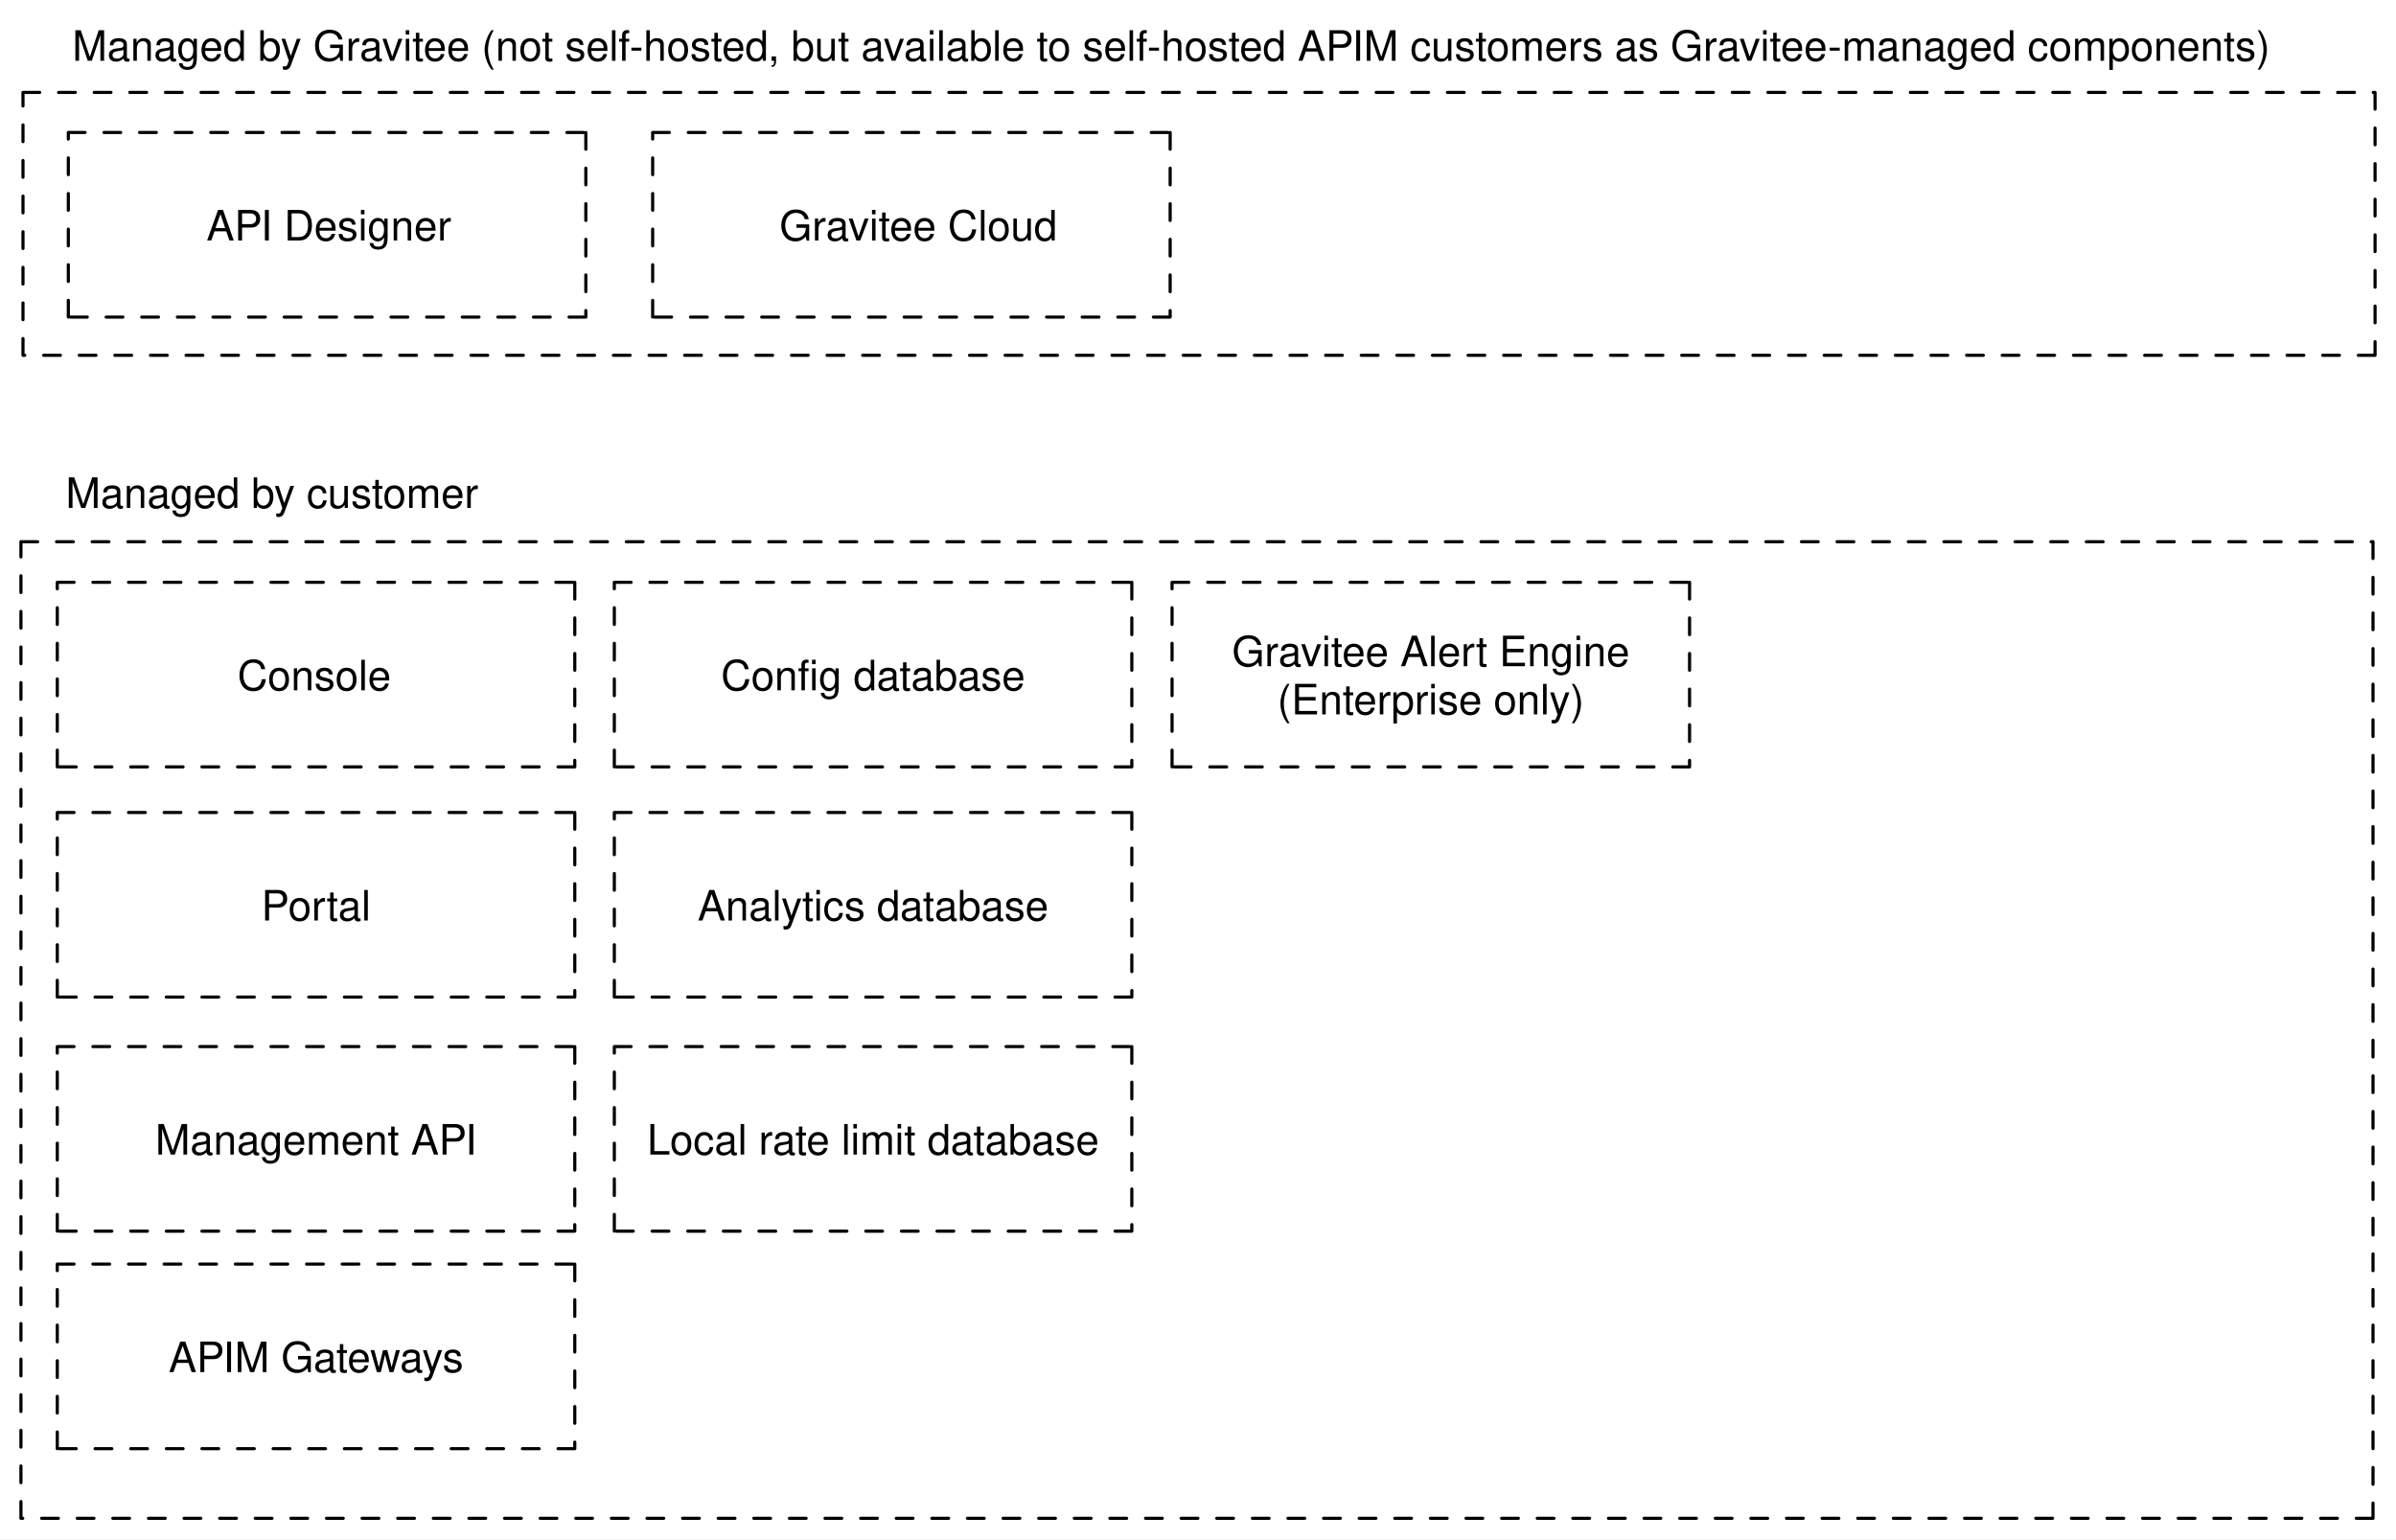
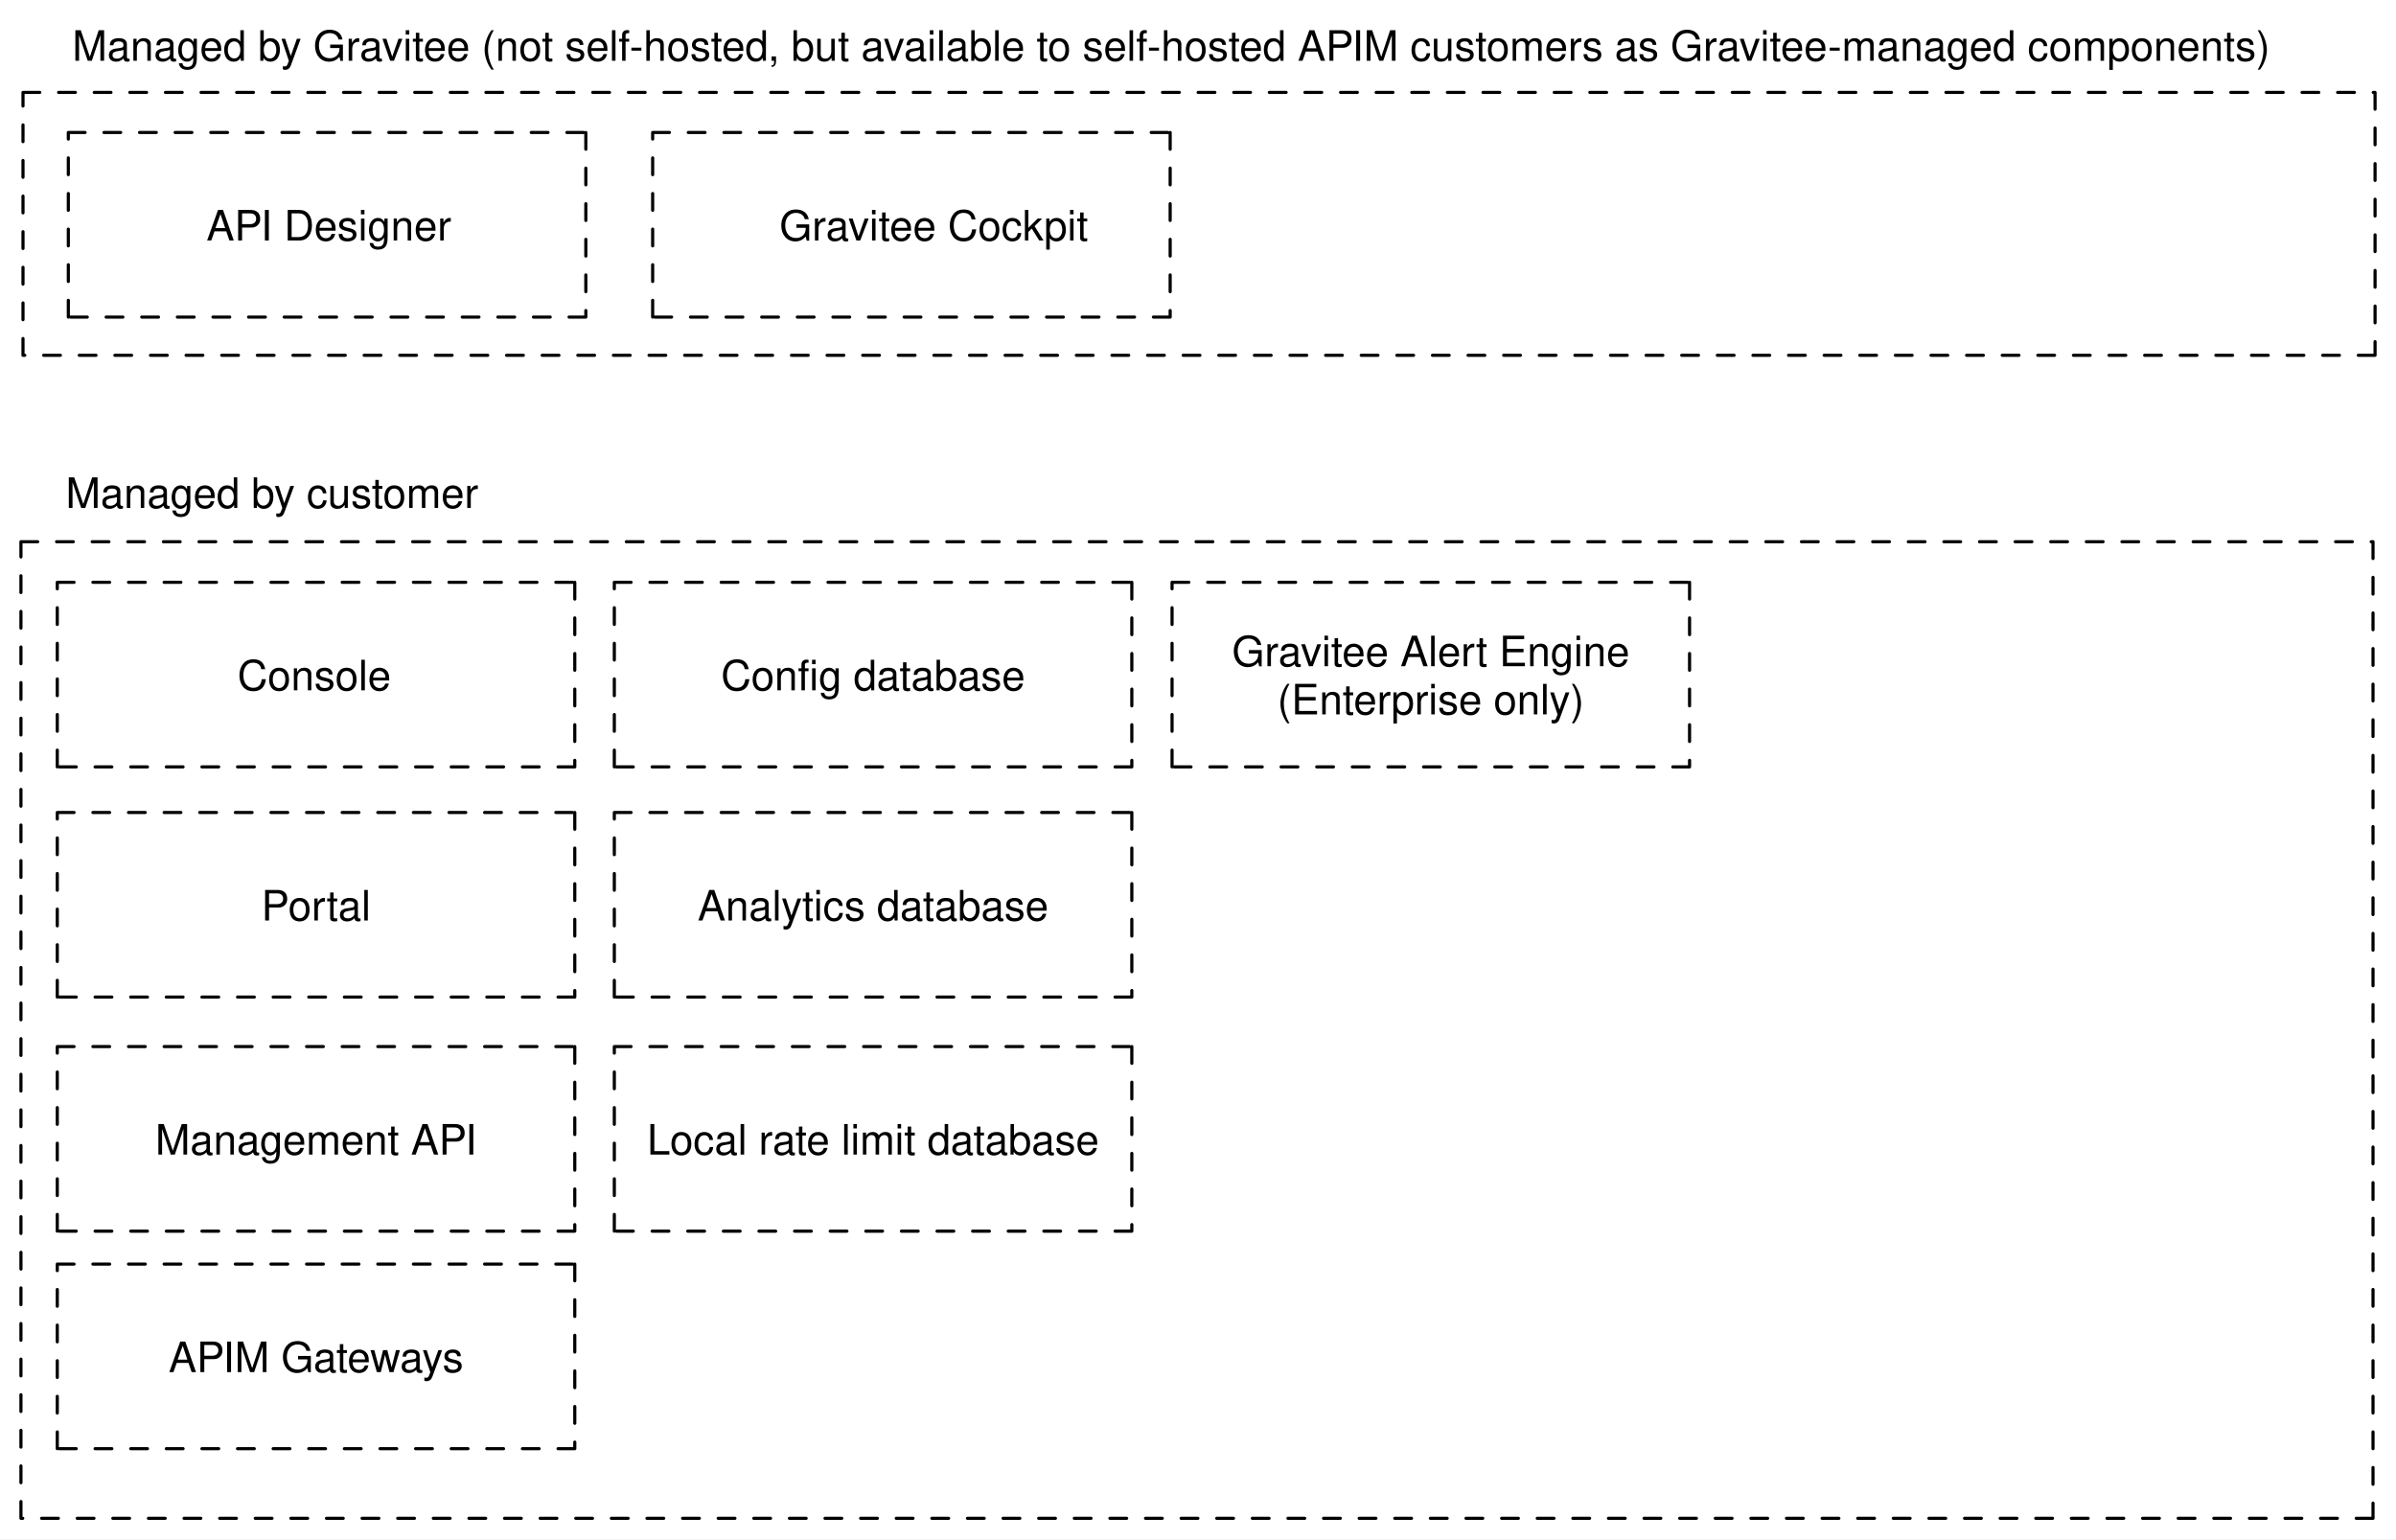
<svg xmlns="http://www.w3.org/2000/svg" version="1.1" viewBox="0 0 1143.836 734.898" width="2287.672" height="1469.797">
  
  eyJ2ZXJzaW9uIjoiMSIsImVuY29kaW5nIjoiYnN0cmluZyIsImNvbXByZXNzZWQiOnRydWUsImVuY29kZWQiOiJ4nN1cXFlz2khcdTAwMTd9z69QeV7mq4o1vS/zZtZ4N+DBdma+cskgQCAkWVx1MDAxMmCcyn+fXHUwMDE2dlglXHUwMDFiXGLIyvjBXHUwMDE1qyX17e5z7j33qjvfPmnaQTj2zIM/tVx1MDAwM/OpYdhW0zdGXHUwMDA3n6PrQ9NcdTAwMGYs11FNaPJ34Fx1MDAwZfzG5M5OXHUwMDE4esGff/xheJ7etsJcdTAwMDfX7elccrf/8phpm33TXHRcdTAwMDN149/qb037Nvk915FvNkLDadvm5IFJ06wvzPny1Vx1MDAwYteZ9Fx1MDAwYqnkTHJMwPRcdTAwMGUrKKj+QrOpmluGXHUwMDFkmLOW6NLByWmR2HdcdTAwMTXjrtc9w4fg/uaiXHUwMDFjPM26bVm2XVx1MDAwYsf2y6iMRmfgz1x1MDAxOVx1MDAxNYS+2zNvrGbYiXpfuj59rmlcdTAwMDRcdTAwMWRlwLTZd1x1MDAwN+2OY1x1MDAwNtFcZswsdT2jYYXj6EVgdvVlXHUwMDFh5u97iuabXHUwMDBiXHUwMDFkqLFShui0YfKo4DpcdTAwMDaAXHUwMDBiONfwYk7etV0/Muc3MPmZ2fNgNHptZZTTnN5cdTAwMTP6hlx1MDAxM3iGr9Zpdt/ox0AhQrqgXHUwMDEy81lcdTAwMWZcdTAwMWTTanfCqFx1MDAxMVGdLlx1MDAxYmBO5p9QIVx1MDAxMFx1MDAwNFx1MDAxNE1cdTAwMWKiXr3j5lx1MDAwNFxu/5+fXHUwMDFmp/k6P87AtmeGRlxyxTn4zJ5cdTAwMTl4TeNllSFcdTAwMTNcdTAwMWNJSFx1MDAwNZBMTttty+ktv852XHUwMDFivVx1MDAxOTAmV79/3lx1MDAwMpFMiCREXHUwMDEyjlx1MDAwNeKco7VcdTAwMDF55Vx1MDAwNyf06jrfP1x1MDAxZKLuY++if83Ogl9cdTAwMDCQXFyHam1cdTAwMTcwXHUwMDExPUpcdTAwMDDUXHUwMDA1+jg4XHUwMDEyxvRVJGKIsCCApFx1MDAwMkTEOOC7XHUwMDAyYmg+hXFcdTAwMTgkSCZhXHUwMDEwXHUwMDEyLCmGXHUwMDAwrlx1MDAwZkKr1q2H3VLNl4NuoXxx83VIvHaKIIRbgVx1MDAxMCusMVx1MDAwMFedXCLFOuRSLcdcdTAwMWVBXGIoW0VcdTAwMWbCy8hTwOOUUMRZJrE3W2LXXHRr1nM0yVxiLFxcLVx1MDAxOX3LXHUwMDFl/1xi+i/gjECpZujccIy22dRcdTAwMWXGWtk3hlZomtrvjlx1MDAxYmqBabdcdTAwMGU7bqCM+6w9XGZCzVx1MDAxOFx1MDAxYZZtPNimXHUwMDE2uvOt2tHV8bnWXHUwMDE4XHUwMDA0odtXKNaMYPqmw/7r25WQ8FxcJ1x1MDAxYf3/5tdLvcVyJniXXHUwMDBihlx1MDAxZNlWO2LIgW22XHUwMDE2qVx1MDAxM1pKz0ybQ9ebtTbUQFxy9Tr/uLk8Ya5vtS3HsK8/bNBbOVxiTN5wXHUwMDEwXHUwMDFjXHUwMDAzXHUwMDAxJWRrO4hcdTAwMWWGvbvR7Wngj9tXaGQ/XHUwMDFlXHUwMDA2xnnmXHUwMDFkXHUwMDA0kkInXHUwMDFjrcomrKJcdTAwMDTjdL+yXHTN2feWh2BQ2Vx1MDAwMfGcqPhPeohcdTAwMWZ4z1x1MDAxOIenZm2vXHUwMDA3XHUwMDExgklUQ0BcYo7lJoLw3DwtSVx1MDAxZve6rD9cYr2TL8+dVlDKviCUUo+071x1MDAwMqMmmFx1MDAwMEwneI+RXHUwMDE4XHUwMDExrlx1MDAwM7JcdTAwMTDsp2xcdTAwMTNCqVQhXHUwMDAxW5WEUOlcdTAwMDaVmtC53HGftFO525xcdTAwMWXbZ3aiVFFcdTAwMTJcdTAwMWFcdTAwMTmBSlx0S7B+uuxcdTAwMWFXT+3csDUwh1x1MDAxNfvhXHUwMDBiVZ16XHUwMDBmv1x1MDAwMFx1MDAxOIm+iIhJaoKgXHUwMDBl96lcdLdEXCJSXHRcclH5a0pcdTAwMTKRMcjSQVwiXHUwMDAxKFx0iVRcbjJcdTAwMWbx3sOhf5lcdTAwMGK6hWql9USeS1WSP6pcYljMPFx1MDAwZZWH0bEkKlx1MDAxOUO/XHUwMDA2XHUwMDE0IVCJilpcdTAwMTm6Oyi+Nsyws4CfXHUwMDA19Tq33lx1MDAxN/cuwfUn77bxWLquQPhQvrm7Ppje9/31X2/iXHUwMDFjqeCbXG7OXHUwMDE5JEk4h4BcdTAwMGKuplSuXHUwMDFm/4+esHNneC0xOGU5nlx1MDAwYm/blN5lXHUwMDFl6lx1MDAwMilFvaKzs4pzwriKgkjurjK5XHUwMDFkzLHwzJ7ZrlWP7z1jdI86X05cdTAwMWaHm8FcdTAwMWMrfNFdwTy52pRcYnCVTVxiySFZ35fHczs9gG+XSzIgdblcXFWaYJxinVMoXHUwMDE3vfzO601zXHUwMDEz/FYyyVx1MDAxNbAhYjCdmvumPna2yNskk3nXaVltTVx1MDAxOWFEqeNGiWRDXHJnPvdcXEkl+1azOe/eXHUwMDE3s8n3XHUwMDA0yHKCuWzqVqzDkCbRjinKXHUwMDAxKlx1MDAxMVmbdfGuJuusXHUwMDEzlK6UciekI0hH+yedjKngXHUwMDEwtkI6zFxiXHUwMDExjOJ0SLepx/850k1rnEe2ooxWdFx1MDAxNM7Nf5zfi1x1MDAxMZ8831xuTM117HF8aZag/bDxXHUwMDFkjbTMxrXHsFx1MDAxN1xyiClcdTAwMTFcdTAwMTRcdLZ+hMQ8XGK7t4fF8NZsXHUwMDExfmx8fSreXHUwMDFlZl5cdTAwMDImZjvqilx1MDAwZVZiZ0akIIRcXFx1MDAxMVf5k/g60FSLXHUwMDFkXGbQhVx1MDAwMGhYur5ul+i9fTtiJF/9odXSk4yOXHUwMDA1Ty7Naj3PzCvjXHUwMDBlnNfrvdvCXHUwMDA3ZkZJwVx1MDAwYrHE4MU5RpBwsX5cdTAwMTkqftCZJ4RcdTAwMTTxkpEyvJQs7Txy8bW+PVxiIFx0IFx1MDAwMMen+3vEfnZE5ZGKXHUwMDEzY1x1MDAxNXyCj9GV77j65UhcdTAwMTZj7fYxi4vknVVcdTAwMDRDTjBev2wxXHUwMDFhXHUwMDE0z3nuL1x1MDAwZl3QQuvo5O7G6fS87FM0KWYxXHUwMDEy7TGhJIshXHUwMDBiUVxu1PWEXHUwMDFjb8baXu6kelTCPO/du4/N28JNXHUwMDExc5R+xLo5XHUwMDAx3S9HsuHbf9VqN5XLnnvGO1x1MDAxOYxYhCWXq1x1MDAxOVx1MDAxNVx1MDAwMHCwvoSLXHUwMDFmdObpwIlO4lwiXHUwMDE241Q1SIn2W82b87JvXHUwMDE1OTBcdTAwMDFcdTAwMWOy9yXbzlx0kJ2wdeaqIKP5ylx1MDAwNs22+lb4MdHrXHUwMDFkp79cdTAwMWO9ko3ePogp9ZLEWlx1MDAxMjn2hVrYu/vgivbgsVxc8fllPsx5wKlcdTAwMTVcYktzXHUwMDFm3C4/d2Y660IqfDEp2O4+vm9cdTAwMTebhG1z42RUblx1MDAwN1a9f3l2X0BOnW5cdTAwMTib0vueylx1MDAxM/dcdTAwMWQr18yitIquj/WxNGvDr2WrXG5cdTAwMWT3bPR8Vr8n1dEvivUsqzUlojlW0eGjoW6I05vWhZ9vtlx1MDAwNs99xG5JlV5cdTAwMDVZhTpDieU0XHUwMDA0sdJcdMqxrVx1MDAwZvVSuzW4rtOz1tdKd1xcqcBuXHUwMDEz9tOsfe9cdTAwMTLqnDCdg72WvbeupEEoxIJK/lx1MDAxOKT3XHUwMDBiRrcscOHxbthcdTAwMWZ9qT62WodcdTAwMTfVXHUwMDBmRHpSwsFcdTAwMTN36FxuLFx1MDAxMJByg1xuWXwgS1x1MDAwZuJb7uCXQF9OKtIpkFGyiu243fuCQ1xud+m8d4m6n0shrlxcPzTsVPOFd/T1cr7wauFW5II8MS+ASilcYsTE+lx1MDAxZk/jY2fm2UWATmLYlU4yr2Z5LYphLlx0g2KHe3GyQ7GXfeaRYdGZj1Sp9o68j99cdTAwMTE/tXQrymGSuPOYY1xmOIFcdTAwMWJcdTAwMTTQ4oN49ilHYynHudTR3k+cQLJcdTAwMWXlqFA0UFx1MDAxMjKd85DpUm5ytqqsTFx1MDAxOFx1MDAxOeMgVca9k2WsfMpZMPRNwr2ZKonkXHUwMDAyXHUwMDE4RFx1MDAwMCBcdTAwMDY2qYCVW7bhh1x1MDAxN8+GXezmcqVz+1x1MDAxMoZO5lMlxSudxVx0yayePiGSYiBISlv+d3r4JFFwzcX75XRcdTAwMDYqh4NcYls/nanflOzRc/H5fnhntp9HXHUwMDE1v3L9WMk8XGYxozqLO5GMsNRcdTAwMDHY+3a1OS/5lvuHPDr7hFL6f1x1MDAxOTZcdTAwMDXfT7t/rWBcdTAwMDbKY2fjpOGCPdupqmT/LnH0jX6Tc7xGbdSBTqHcXHUwMDE52jn7yqmfWeZxmnuvt+SViE9k0tl6XHUwMDFk59pXWUVgdG5G8v9iXHUwMDFhk3edwLU3+7S4Jz79MGUrKlx1MDAxMZRcdTAwMTiioFx1MDAwMEJKKTaQSsMmPM6H1rE7gl1cdTAwMDNcdTAwMWM+n1x1MDAxNJxrmXkuMVx1MDAxNYpcdTAwMTBcdTAwMDarheWUYlx1MDAxNF6LTVxiUIC53GUtOTsxarpcdTAwMWQ5b7uDZlx1MDAxNli1ZNFcdTAwMGK5Pr2WyFx1MDAwZlxmz6uFasbUnS9UU2thNV+HPXvvwdAyR7lVPPzWmvxEb51cdTAwMTA2YoZcdTAwMTktybfvn77/XHUwMDBiipZcXMEifQ==
  <defs>
    <style class="style-fonts">
      @font-face {
        font-family: "Virgil";
        src: url("https://unpkg.com/@excalidraw/excalidraw@0.14.2/dist/excalidraw-assets/Virgil.woff2");
      }
      @font-face {
        font-family: "Cascadia";
        src: url("https://unpkg.com/@excalidraw/excalidraw@0.14.2/dist/excalidraw-assets/Cascadia.woff2");
      }
    </style>
  </defs>
  <rect x="0" y="0" width="1143.836" height="734.898" fill="#ffffff" />
  <g stroke-linecap="round" transform="translate(10.97656 44.12109) rotate(0 561.4297 62.75391)">
    <path d="M0 0 C303.23 0, 606.45 0, 1122.86 0 M1122.86 0 C1122.86 35.2, 1122.86 70.39, 1122.86 125.51 M1122.86 125.51 C681.65 125.51, 240.43 125.51, 0 125.51 M0 125.51 C0 79.8, 0 34.09, 0 0" stroke="#000000" stroke-width="1.5" fill="none" stroke-dasharray="8 9" />
  </g>
  <g stroke-linecap="round" transform="translate(10 258.6484) rotate(0 561.4297 233.125)">
    <path d="M0 0 C263.84 0, 527.67 0, 1122.86 0 M1122.86 0 C1122.86 104.32, 1122.86 208.65, 1122.86 466.25 M1122.86 466.25 C768.71 466.25, 414.56 466.25, 0 466.25 M0 466.25 C0 363.7, 0 261.14, 0 0" stroke="#000000" stroke-width="1.5" fill="none" stroke-dasharray="8 9" />
  </g>
  <g transform="translate(34.48047 10) rotate(0 528 11.5)">
    <text x="0" y="19" font-family="Helvetica, Segoe UI Emoji" font-size="20px" fill="#000000" text-anchor="start" style="white-space: pre;" direction="ltr">Managed by Gravitee (not self-hosted, but available to self-hosted APIM customers as Gravitee-managed components)</text>
  </g>
  <g transform="translate(31.35156 223.4961) rotate(0 100 11.5)">
    <text x="0" y="19" font-family="Helvetica, Segoe UI Emoji" font-size="20px" fill="#000000" text-anchor="start" style="white-space: pre;" direction="ltr">Managed by customer</text>
  </g>
  <g stroke-linecap="round" transform="translate(32.61719 63.25781) rotate(0 123.5234 44.06445)">
    <path d="M0 0 C82.76 0, 165.52 0, 247.05 0 M247.05 0 C247.05 18.16, 247.05 36.32, 247.05 88.13 M247.05 88.13 C181.85 88.13, 116.65 88.13, 0 88.13 M0 88.13 C0 66.28, 0 44.42, 0 0" stroke="#000000" stroke-width="1.5" fill="none" stroke-dasharray="8 9" />
  </g>
  <g stroke-linecap="round" transform="translate(27.34766 278.0078) rotate(0 123.5234 44.06445)">
    <path d="M0 0 C86.41 0, 172.82 0, 247.05 0 M247.05 0 C247.05 28.63, 247.05 57.26, 247.05 88.13 M247.05 88.13 C169.75 88.13, 92.45 88.13, 0 88.13 M0 88.13 C0 64.75, 0 41.36, 0 0" stroke="#000000" stroke-width="1.5" fill="none" stroke-dasharray="8 9" />
  </g>
  <g stroke-linecap="round" transform="translate(293.2734 278.0078) rotate(0 123.5234 44.06445)">
    <path d="M0 0 C60.44 0, 120.87 0, 247.05 0 M247.05 0 C247.05 19.78, 247.05 39.56, 247.05 88.13 M247.05 88.13 C151.37 88.13, 55.7 88.13, 0 88.13 M0 88.13 C0 69.4, 0 50.67, 0 0" stroke="#000000" stroke-width="1.5" fill="none" stroke-dasharray="8 9" />
  </g>
  <g stroke-linecap="round" transform="translate(559.5352 278.0078) rotate(0 123.5234 44.06445)">
    <path d="M0 0 C70.79 0, 141.59 0, 247.05 0 M247.05 0 C247.05 20.36, 247.05 40.71, 247.05 88.13 M247.05 88.13 C189.62 88.13, 132.19 88.13, 0 88.13 M0 88.13 C0 67.25, 0 46.37, 0 0" stroke="#000000" stroke-width="1.5" fill="none" stroke-dasharray="8 9" />
  </g>
  <g transform="translate(342.7969 310.5723) rotate(0 74 11.5)">
    <text x="74" y="19" font-family="Helvetica, Segoe UI Emoji" font-size="20px" fill="#000000" text-anchor="middle" style="white-space: pre;" direction="ltr">Config database</text>
  </g>
  <g transform="translate(588.0586 299.0723) rotate(0 95 23)">
    <text x="95" y="19" font-family="Helvetica, Segoe UI Emoji" font-size="20px" fill="#000000" text-anchor="middle" style="white-space: pre;" direction="ltr">Gravitee Alert Engine</text>
    <text x="95" y="42" font-family="Helvetica, Segoe UI Emoji" font-size="20px" fill="#000000" text-anchor="middle" style="white-space: pre;" direction="ltr">(Enterprise only)</text>
  </g>
  <g stroke-linecap="round" transform="translate(293.2734 387.9121) rotate(0 123.5234 44.06445)">
    <path d="M0 0 C92.25 0, 184.5 0, 247.05 0 M247.05 0 C247.05 26.75, 247.05 53.5, 247.05 88.13 M247.05 88.13 C194.97 88.13, 142.88 88.13, 0 88.13 M0 88.13 C0 68.15, 0 48.16, 0 0" stroke="#000000" stroke-width="1.5" fill="none" stroke-dasharray="8 9" />
  </g>
  <g transform="translate(331.7969 420.4766) rotate(0 85 11.5)">
    <text x="85" y="19" font-family="Helvetica, Segoe UI Emoji" font-size="20px" fill="#000000" text-anchor="middle" style="white-space: pre;" direction="ltr">Analytics database</text>
  </g>
  <g stroke-linecap="round" transform="translate(293.2734 499.6758) rotate(0 123.5234 44.06445)">
    <path d="M0 0 C50.07 0, 100.13 0, 247.05 0 M247.05 0 C247.05 22.87, 247.05 45.74, 247.05 88.13 M247.05 88.13 C189.48 88.13, 131.91 88.13, 0 88.13 M0 88.13 C0 57.69, 0 27.25, 0 0" stroke="#000000" stroke-width="1.5" fill="none" stroke-dasharray="8 9" />
  </g>
  <g transform="translate(307.2969 532.2402) rotate(0 109.5 11.5)">
    <text x="109.5" y="19" font-family="Helvetica, Segoe UI Emoji" font-size="20px" fill="#000000" text-anchor="middle" style="white-space: pre;" direction="ltr">Local rate limit database</text>
  </g>
  <g stroke-linecap="round" transform="translate(27.34766 387.9121) rotate(0 123.5234 44.06445)">
    <path d="M0 0 C51.25 0, 102.51 0, 247.05 0 M247.05 0 C247.05 26.16, 247.05 52.32, 247.05 88.13 M247.05 88.13 C149.56 88.13, 52.08 88.13, 0 88.13 M0 88.13 C0 65.45, 0 42.76, 0 0" stroke="#000000" stroke-width="1.5" fill="none" stroke-dasharray="8 9" />
  </g>
  <g stroke-linecap="round" transform="translate(27.34766 499.6758) rotate(0 123.5234 44.06445)">
    <path d="M0 0 C59.78 0, 119.57 0, 247.05 0 M247.05 0 C247.05 32.84, 247.05 65.68, 247.05 88.13 M247.05 88.13 C162.8 88.13, 78.55 88.13, 0 88.13 M0 88.13 C0 63.91, 0 39.7, 0 0" stroke="#000000" stroke-width="1.5" fill="none" stroke-dasharray="8 9" />
  </g>
  <g stroke-linecap="round" transform="translate(27.34766 603.5234) rotate(0 123.5234 44.06445)">
    <path d="M0 0 C88.12 0, 176.23 0, 247.05 0 M247.05 0 C247.05 19.95, 247.05 39.91, 247.05 88.13 M247.05 88.13 C165.51 88.13, 83.98 88.13, 0 88.13 M0 88.13 C0 65.4, 0 42.66, 0 0" stroke="#000000" stroke-width="1.5" fill="none" stroke-dasharray="8 9" />
  </g>
  <g transform="translate(123.8711 420.4766) rotate(0 27 11.5)">
    <text x="27" y="19" font-family="Helvetica, Segoe UI Emoji" font-size="20px" fill="#000000" text-anchor="middle" style="white-space: pre;" direction="ltr">Portal</text>
  </g>
  <g transform="translate(73.37109 532.2402) rotate(0 77.5 11.5)">
    <text x="77.5" y="19" font-family="Helvetica, Segoe UI Emoji" font-size="20px" fill="#000000" text-anchor="middle" style="white-space: pre;" direction="ltr">Management API</text>
  </g>
  <g transform="translate(78.37109 636.0879) rotate(0 72.5 11.5)">
    <text x="72.5" y="19" font-family="Helvetica, Segoe UI Emoji" font-size="20px" fill="#000000" text-anchor="middle" style="white-space: pre;" direction="ltr">APIM Gateways</text>
  </g>
  <g stroke-linecap="round" transform="translate(311.5781 63.25781) rotate(0 123.5234 44.06445)">
    <path d="M0 0 C74.72 0, 149.44 0, 247.05 0 M247.05 0 C247.05 18.64, 247.05 37.29, 247.05 88.13 M247.05 88.13 C181.78 88.13, 116.51 88.13, 0 88.13 M0 88.13 C0 64.43, 0 40.72, 0 0" stroke="#000000" stroke-width="1.5" fill="none" stroke-dasharray="8 9" />
  </g>
  <g transform="translate(98.53906 95.82227) rotate(0 60 11.5)">
    <text x="0" y="19" font-family="Helvetica, Segoe UI Emoji" font-size="20px" fill="#000000" text-anchor="start" style="white-space: pre;" direction="ltr">API Designer</text>
  </g>
  <g transform="translate(113.3711 310.5723) rotate(0 37.5 11.5)">
    <text x="0" y="19" font-family="Helvetica, Segoe UI Emoji" font-size="20px" fill="#000000" text-anchor="start" style="white-space: pre;" direction="ltr">Console</text>
  </g>
  <g transform="translate(372.1094 95.82227) rotate(0 67.5 11.5)">
-     <text x="0" y="19" font-family="Helvetica, Segoe UI Emoji" font-size="20px" fill="#000000" text-anchor="start" style="white-space: pre;" direction="ltr">Gravitee Cloud</text>
+     <text x="0" y="19" font-family="Helvetica, Segoe UI Emoji" font-size="20px" fill="#000000" text-anchor="start" style="white-space: pre;" direction="ltr">Gravitee Cockpit</text>
  </g>
</svg>
